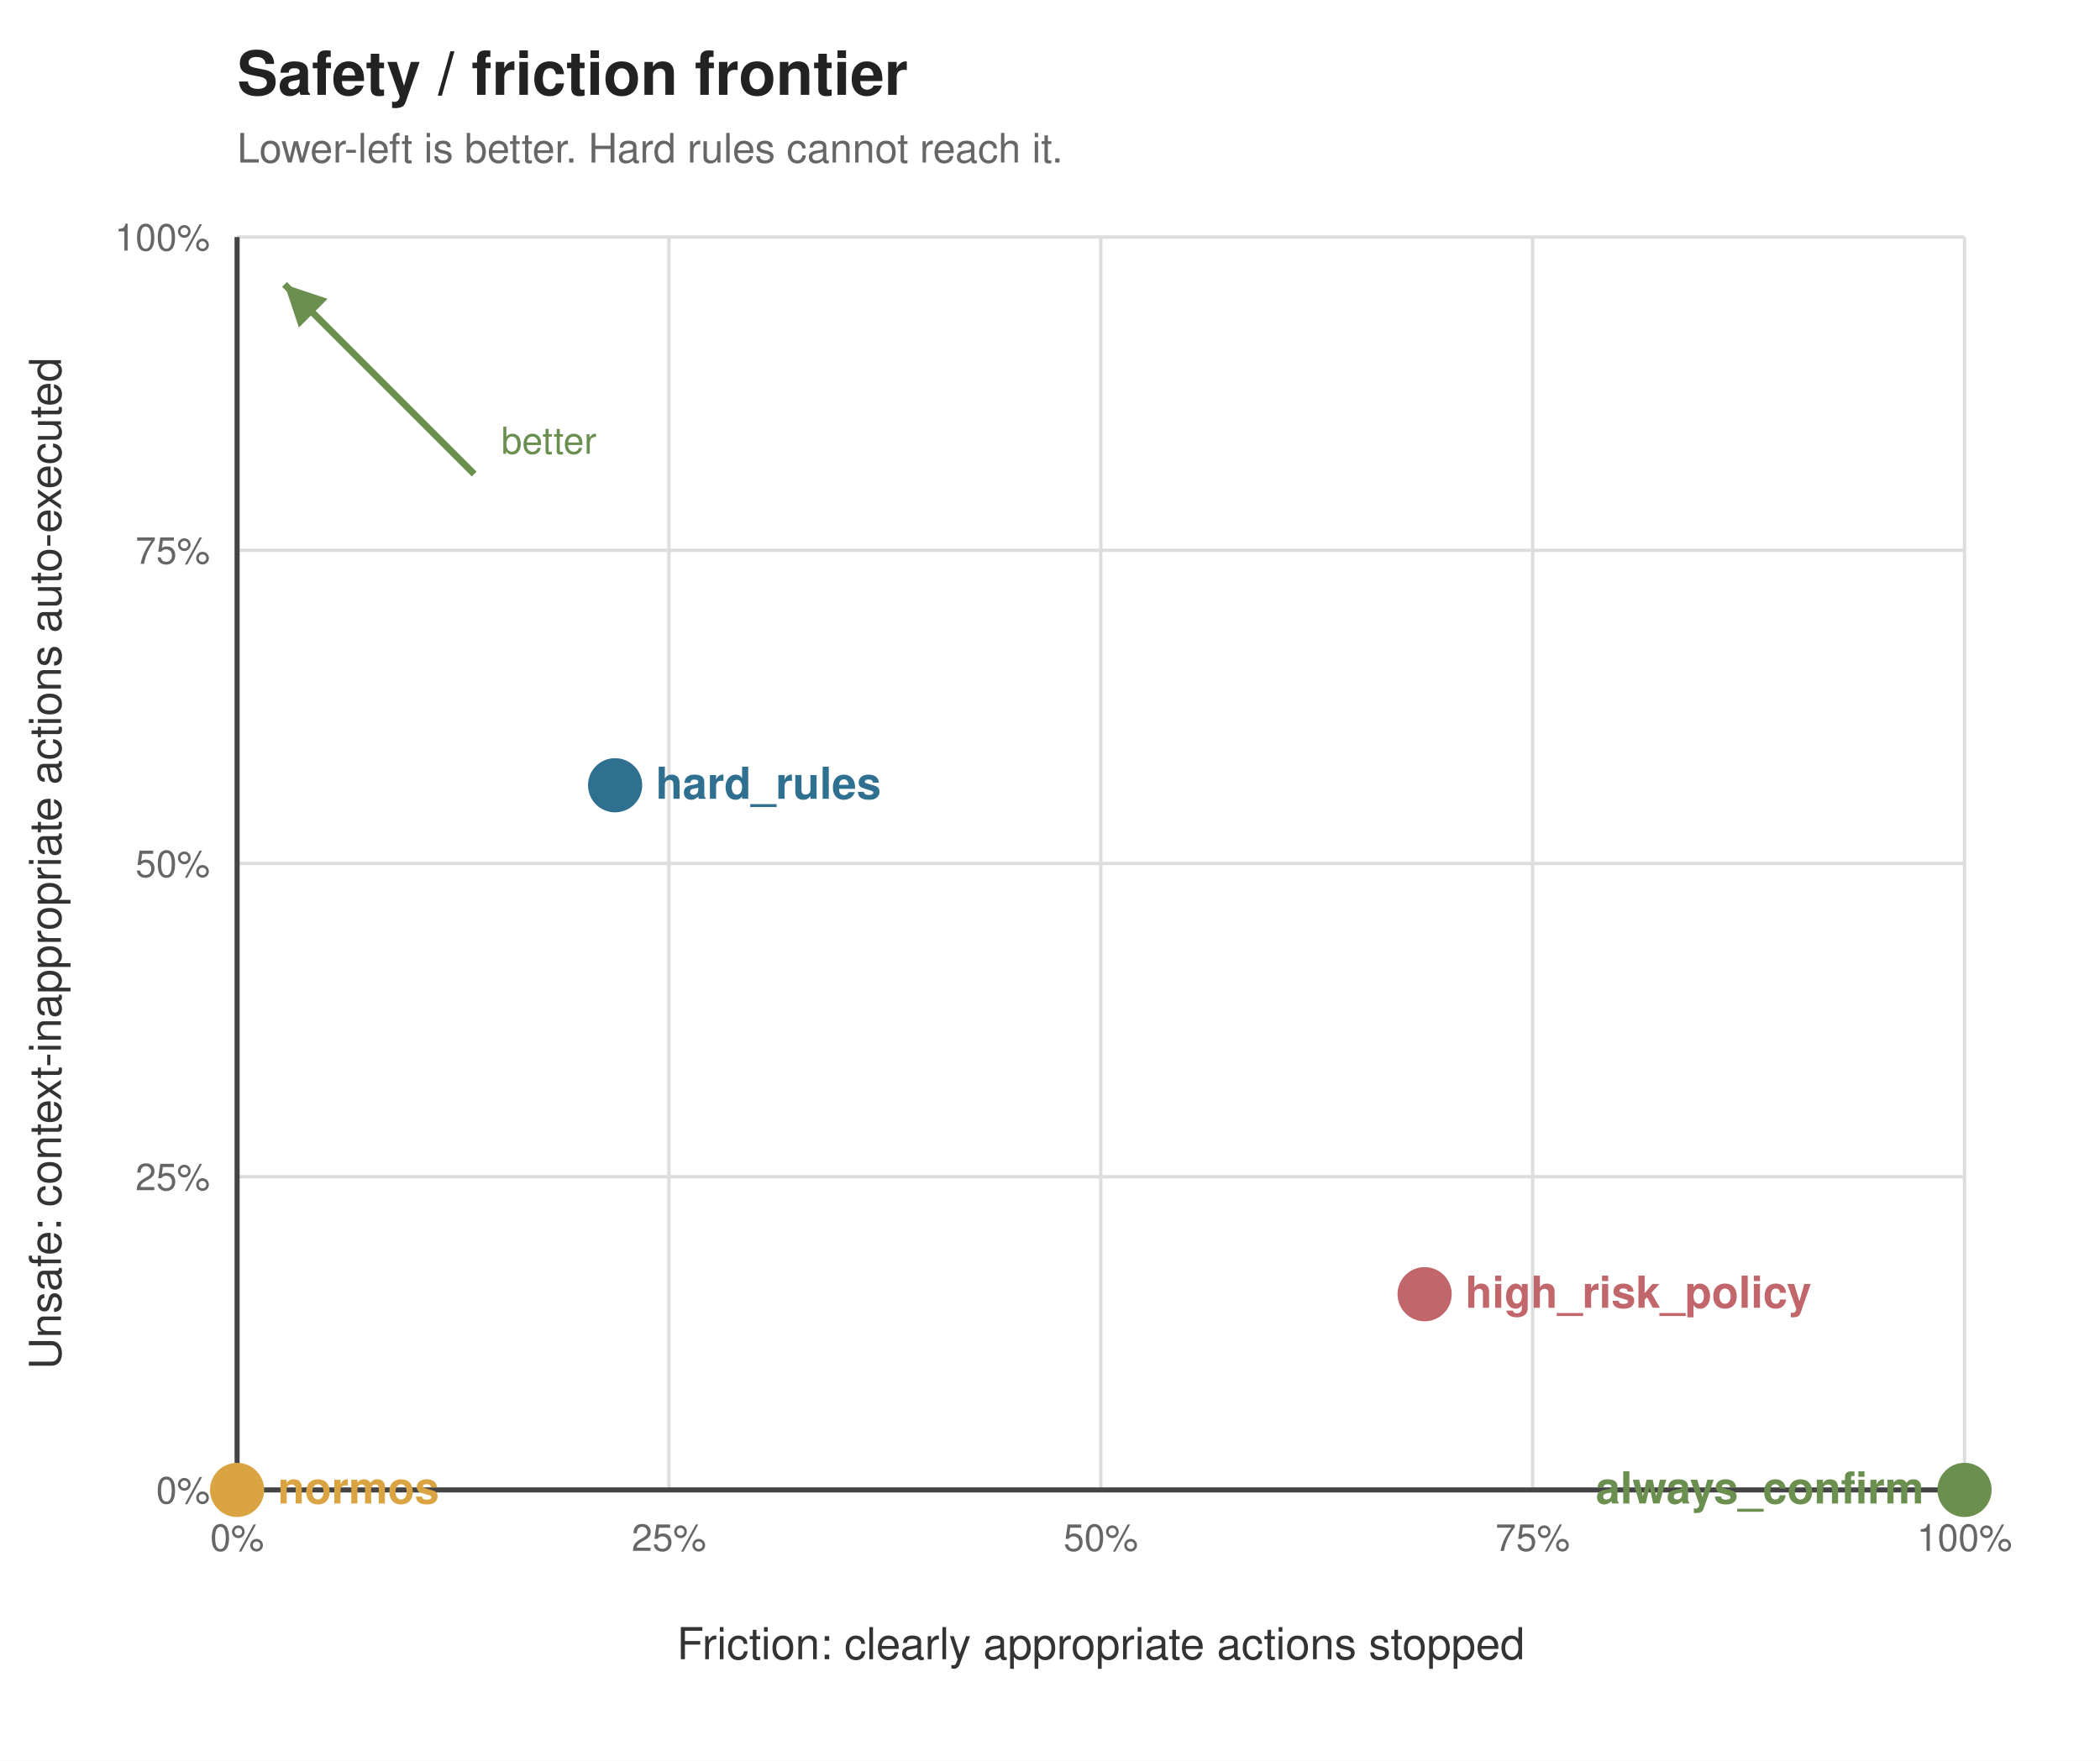
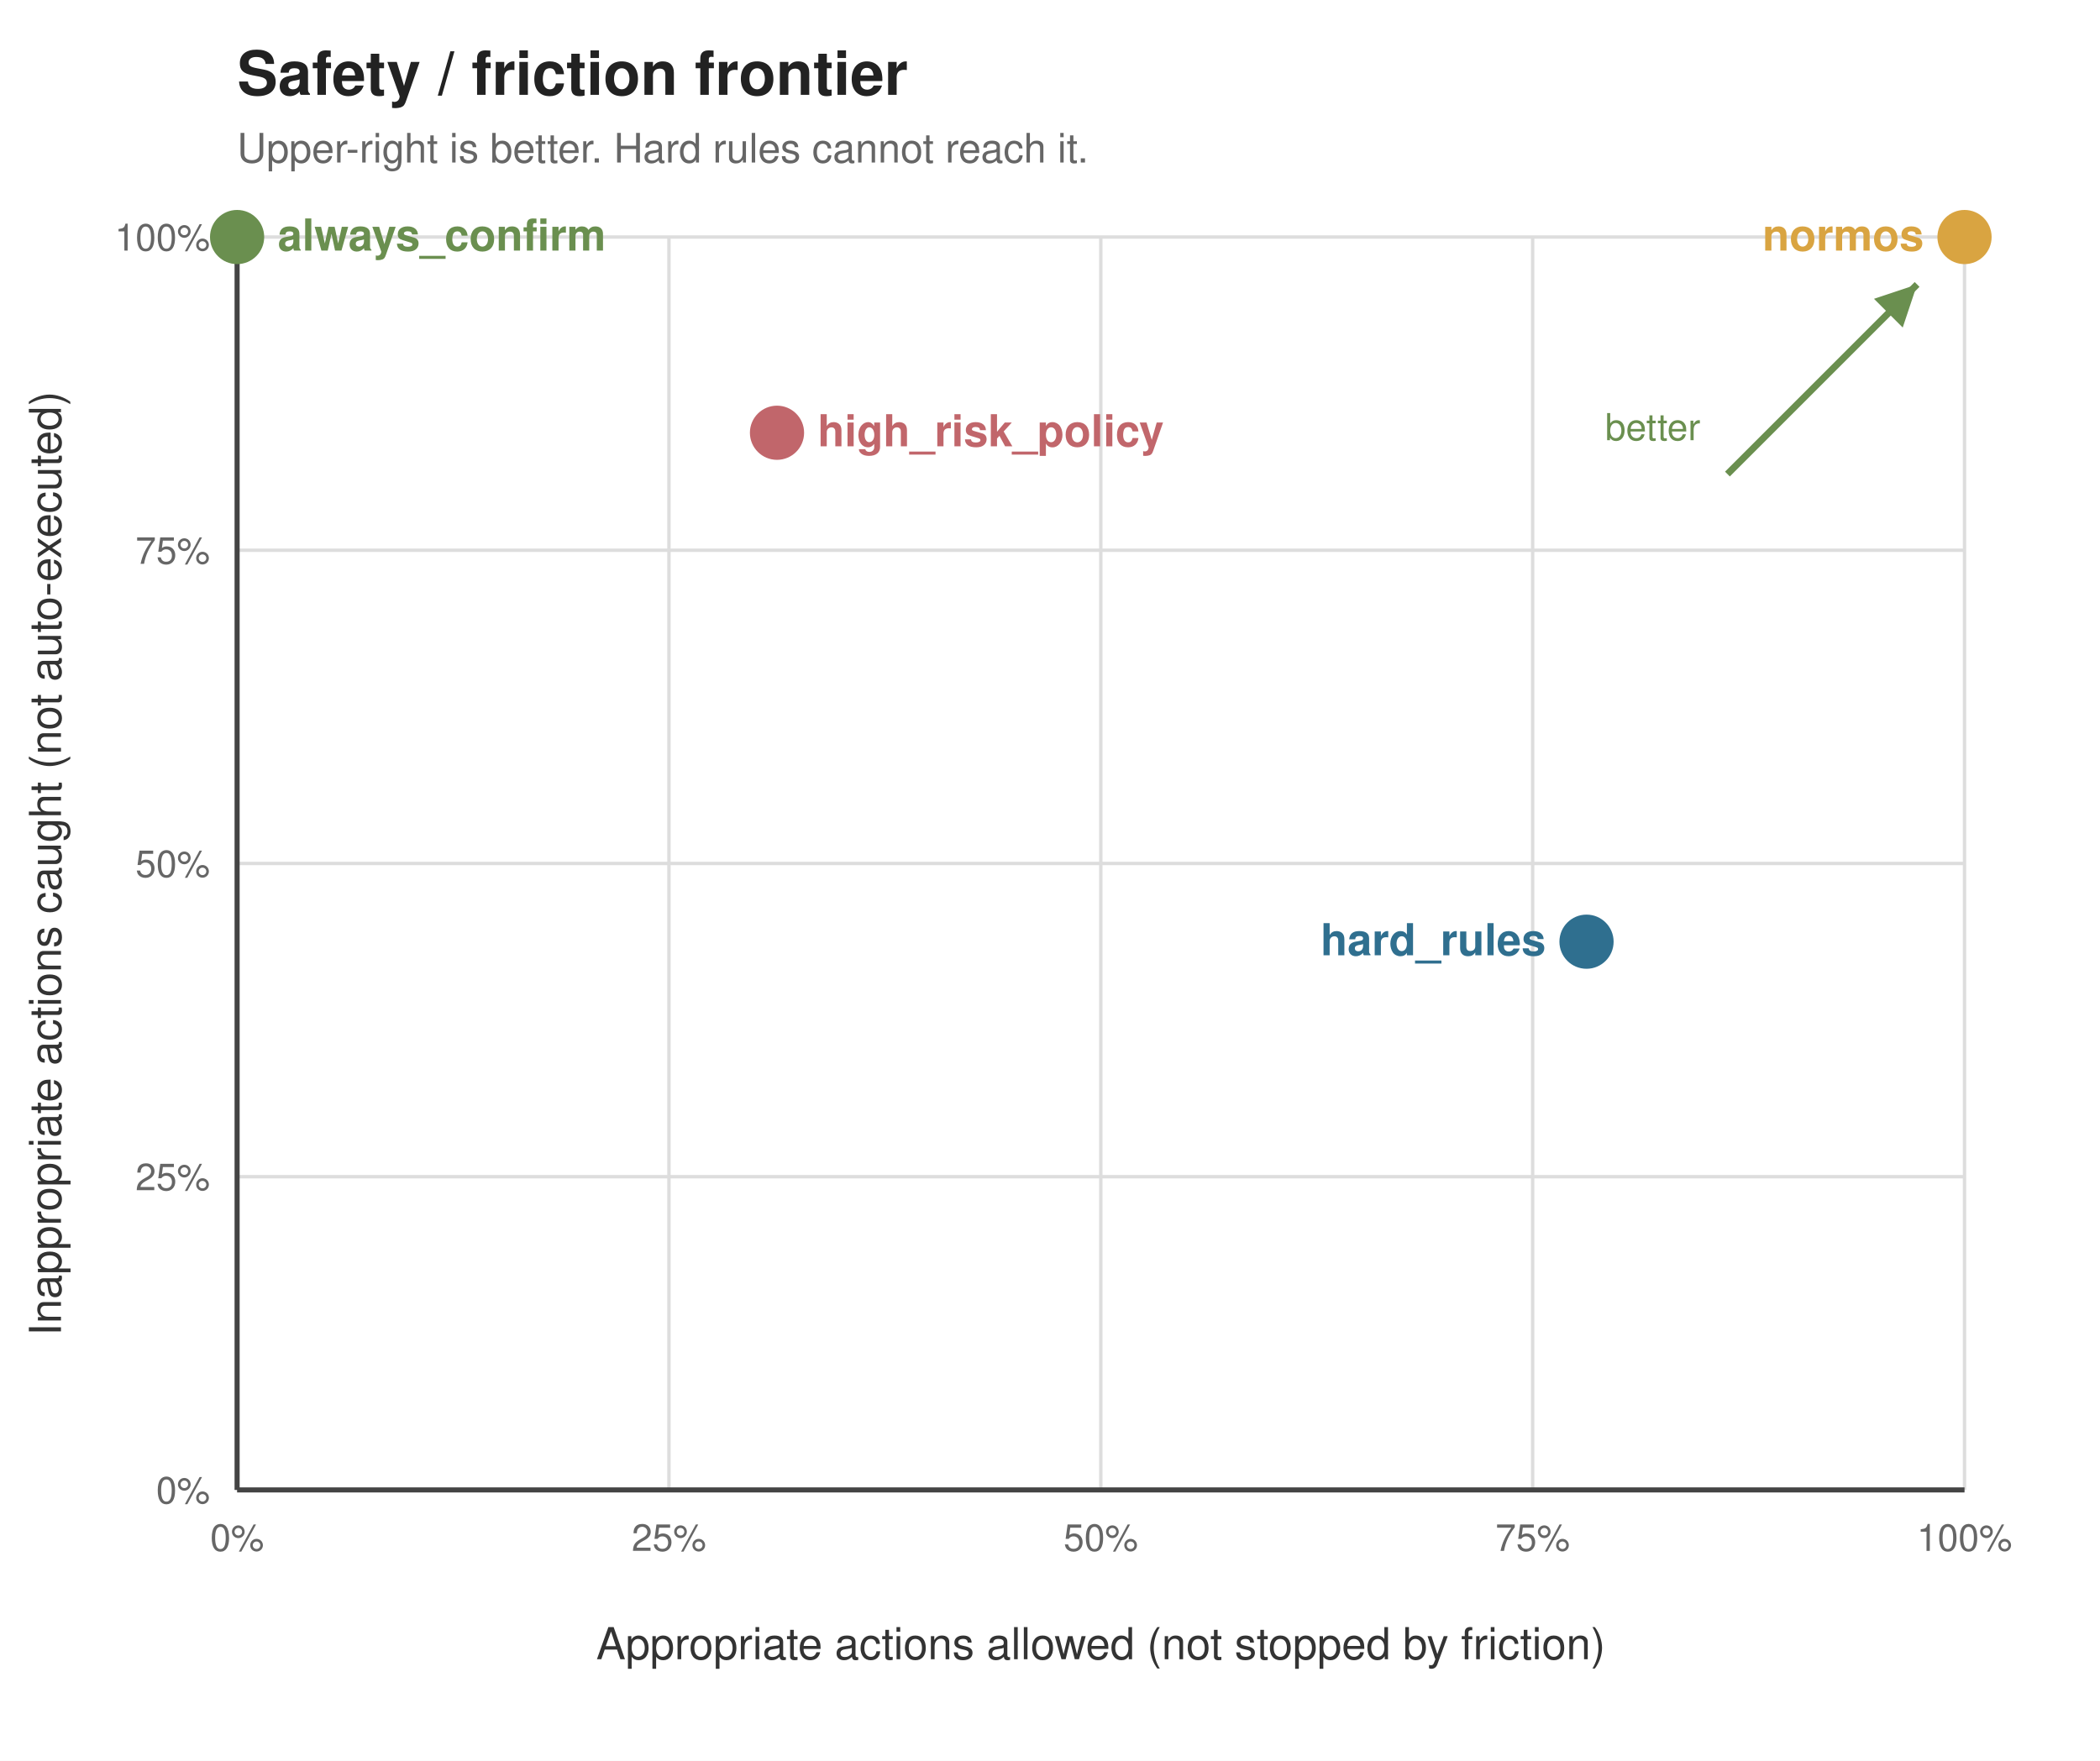
<svg xmlns="http://www.w3.org/2000/svg" viewBox="0 0 620 520" width="620" height="520" role="img">
  <rect width="620" height="520" fill="white" />
  <text x="70.0" y="28.0" font-family="Segoe UI, Helvetica, Arial, sans-serif" font-size="18" fill="#222" font-weight="bold" text-anchor="start">Safety / friction frontier</text>
-   <text x="70.0" y="48.0" font-family="Segoe UI, Helvetica, Arial, sans-serif" font-size="12" fill="#666" font-weight="normal" text-anchor="start">Lower-left is better. Hard rules cannot reach it.</text>
+   <text x="70.0" y="48.0" font-family="Segoe UI, Helvetica, Arial, sans-serif" font-size="12" fill="#666" font-weight="normal" text-anchor="start">Upper-right is better. Hard rules cannot reach it.</text>
  <line x1="70.0" y1="70" x2="70.0" y2="440" stroke="#dddddd" />
  <line x1="70" y1="440.0" x2="580" y2="440.0" stroke="#dddddd" />
  <text x="70.0" y="458.0" font-family="Segoe UI, Helvetica, Arial, sans-serif" font-size="11" fill="#666" font-weight="normal" text-anchor="middle">0%</text>
  <text x="62.0" y="444.0" font-family="Segoe UI, Helvetica, Arial, sans-serif" font-size="11" fill="#666" font-weight="normal" text-anchor="end">0%</text>
  <line x1="197.5" y1="70" x2="197.5" y2="440" stroke="#dddddd" />
  <line x1="70" y1="347.5" x2="580" y2="347.5" stroke="#dddddd" />
  <text x="197.5" y="458.0" font-family="Segoe UI, Helvetica, Arial, sans-serif" font-size="11" fill="#666" font-weight="normal" text-anchor="middle">25%</text>
  <text x="62.0" y="351.5" font-family="Segoe UI, Helvetica, Arial, sans-serif" font-size="11" fill="#666" font-weight="normal" text-anchor="end">25%</text>
  <line x1="325.0" y1="70" x2="325.0" y2="440" stroke="#dddddd" />
  <line x1="70" y1="255.0" x2="580" y2="255.0" stroke="#dddddd" />
  <text x="325.0" y="458.0" font-family="Segoe UI, Helvetica, Arial, sans-serif" font-size="11" fill="#666" font-weight="normal" text-anchor="middle">50%</text>
  <text x="62.0" y="259.0" font-family="Segoe UI, Helvetica, Arial, sans-serif" font-size="11" fill="#666" font-weight="normal" text-anchor="end">50%</text>
  <line x1="452.5" y1="70" x2="452.5" y2="440" stroke="#dddddd" />
  <line x1="70" y1="162.5" x2="580" y2="162.5" stroke="#dddddd" />
  <text x="452.5" y="458.0" font-family="Segoe UI, Helvetica, Arial, sans-serif" font-size="11" fill="#666" font-weight="normal" text-anchor="middle">75%</text>
  <text x="62.0" y="166.5" font-family="Segoe UI, Helvetica, Arial, sans-serif" font-size="11" fill="#666" font-weight="normal" text-anchor="end">75%</text>
  <line x1="580.0" y1="70" x2="580.0" y2="440" stroke="#dddddd" />
  <line x1="70" y1="70.0" x2="580" y2="70.0" stroke="#dddddd" />
  <text x="580.0" y="458.0" font-family="Segoe UI, Helvetica, Arial, sans-serif" font-size="11" fill="#666" font-weight="normal" text-anchor="middle">100%</text>
  <text x="62.0" y="74.0" font-family="Segoe UI, Helvetica, Arial, sans-serif" font-size="11" fill="#666" font-weight="normal" text-anchor="end">100%</text>
  <line x1="70" y1="440" x2="580" y2="440" stroke="#444" stroke-width="1.5" />
  <line x1="70" y1="70" x2="70" y2="440" stroke="#444" stroke-width="1.5" />
-   <text x="325.0" y="490.0" font-family="Segoe UI, Helvetica, Arial, sans-serif" font-size="13" fill="#333" font-weight="normal" text-anchor="middle">Friction: clearly appropriate actions stopped</text>
-   <text x="18.0" y="255.0" font-family="Segoe UI, Helvetica, Arial, sans-serif" font-size="13" fill="#333" font-weight="normal" text-anchor="middle" transform="rotate(-90 18 255.0)">Unsafe: context-inappropriate actions auto-executed</text>
-   <line x1="140" y1="140" x2="84" y2="84" stroke="#6a8f4f" stroke-width="2" marker-end="url(#arrow)" />
+   <text x="325.0" y="490.0" font-family="Segoe UI, Helvetica, Arial, sans-serif" font-size="13" fill="#333" font-weight="normal" text-anchor="middle">Appropriate actions allowed (not stopped by friction)</text>
+   <text x="18.0" y="255.0" font-family="Segoe UI, Helvetica, Arial, sans-serif" font-size="13" fill="#333" font-weight="normal" text-anchor="middle" transform="rotate(-90 18 255.0)">Inappropriate actions caught (not auto-executed)</text>
  <defs>
    <marker id="arrow" markerWidth="9" markerHeight="9" refX="6" refY="3" orient="auto">
      <path d="M0,0 L6,3 L0,6 Z" fill="#6a8f4f" />
    </marker>
  </defs>
-   <text x="148.0" y="134.0" font-family="Segoe UI, Helvetica, Arial, sans-serif" font-size="11" fill="#6a8f4f" font-weight="normal" text-anchor="start">better</text>
-   <circle cx="181.6" cy="231.9" r="8" fill="#2f6f8f" />
-   <text x="193.6" y="235.9" font-family="Segoe UI, Helvetica, Arial, sans-serif" font-size="13" fill="#2f6f8f" font-weight="bold" text-anchor="start">hard_rules</text>
-   <circle cx="420.6" cy="382.2" r="8" fill="#c1666b" />
-   <text x="432.6" y="386.2" font-family="Segoe UI, Helvetica, Arial, sans-serif" font-size="13" fill="#c1666b" font-weight="bold" text-anchor="start">high_risk_policy</text>
-   <circle cx="580.0" cy="440.0" r="8" fill="#6a8f4f" />
-   <text x="568.0" y="444.0" font-family="Segoe UI, Helvetica, Arial, sans-serif" font-size="13" fill="#6a8f4f" font-weight="bold" text-anchor="end">always_confirm</text>
-   <circle cx="70.0" cy="440.0" r="8" fill="#d9a441" />
-   <text x="82.0" y="444.0" font-family="Segoe UI, Helvetica, Arial, sans-serif" font-size="13" fill="#d9a441" font-weight="bold" text-anchor="start">normos</text>
+   <line x1="510" y1="140" x2="566" y2="84" stroke="#6a8f4f" stroke-width="2" marker-end="url(#arrow)" />
+   <text x="502.0" y="130.0" font-family="Segoe UI, Helvetica, Arial, sans-serif" font-size="11" fill="#6a8f4f" font-weight="normal" text-anchor="end">better</text>
+   <circle cx="468.4" cy="278.1" r="8" fill="#2f6f8f" />
+   <text x="456.4" y="282.1" font-family="Segoe UI, Helvetica, Arial, sans-serif" font-size="13" fill="#2f6f8f" font-weight="bold" text-anchor="end">hard_rules</text>
+   <circle cx="229.4" cy="127.8" r="8" fill="#c1666b" />
+   <text x="241.4" y="131.8" font-family="Segoe UI, Helvetica, Arial, sans-serif" font-size="13" fill="#c1666b" font-weight="bold" text-anchor="start">high_risk_policy</text>
+   <circle cx="70.0" cy="70.0" r="8" fill="#6a8f4f" />
+   <text x="82.0" y="74.0" font-family="Segoe UI, Helvetica, Arial, sans-serif" font-size="13" fill="#6a8f4f" font-weight="bold" text-anchor="start">always_confirm</text>
+   <circle cx="580.0" cy="70.0" r="8" fill="#d9a441" />
+   <text x="568.0" y="74.0" font-family="Segoe UI, Helvetica, Arial, sans-serif" font-size="13" fill="#d9a441" font-weight="bold" text-anchor="end">normos</text>
</svg>
